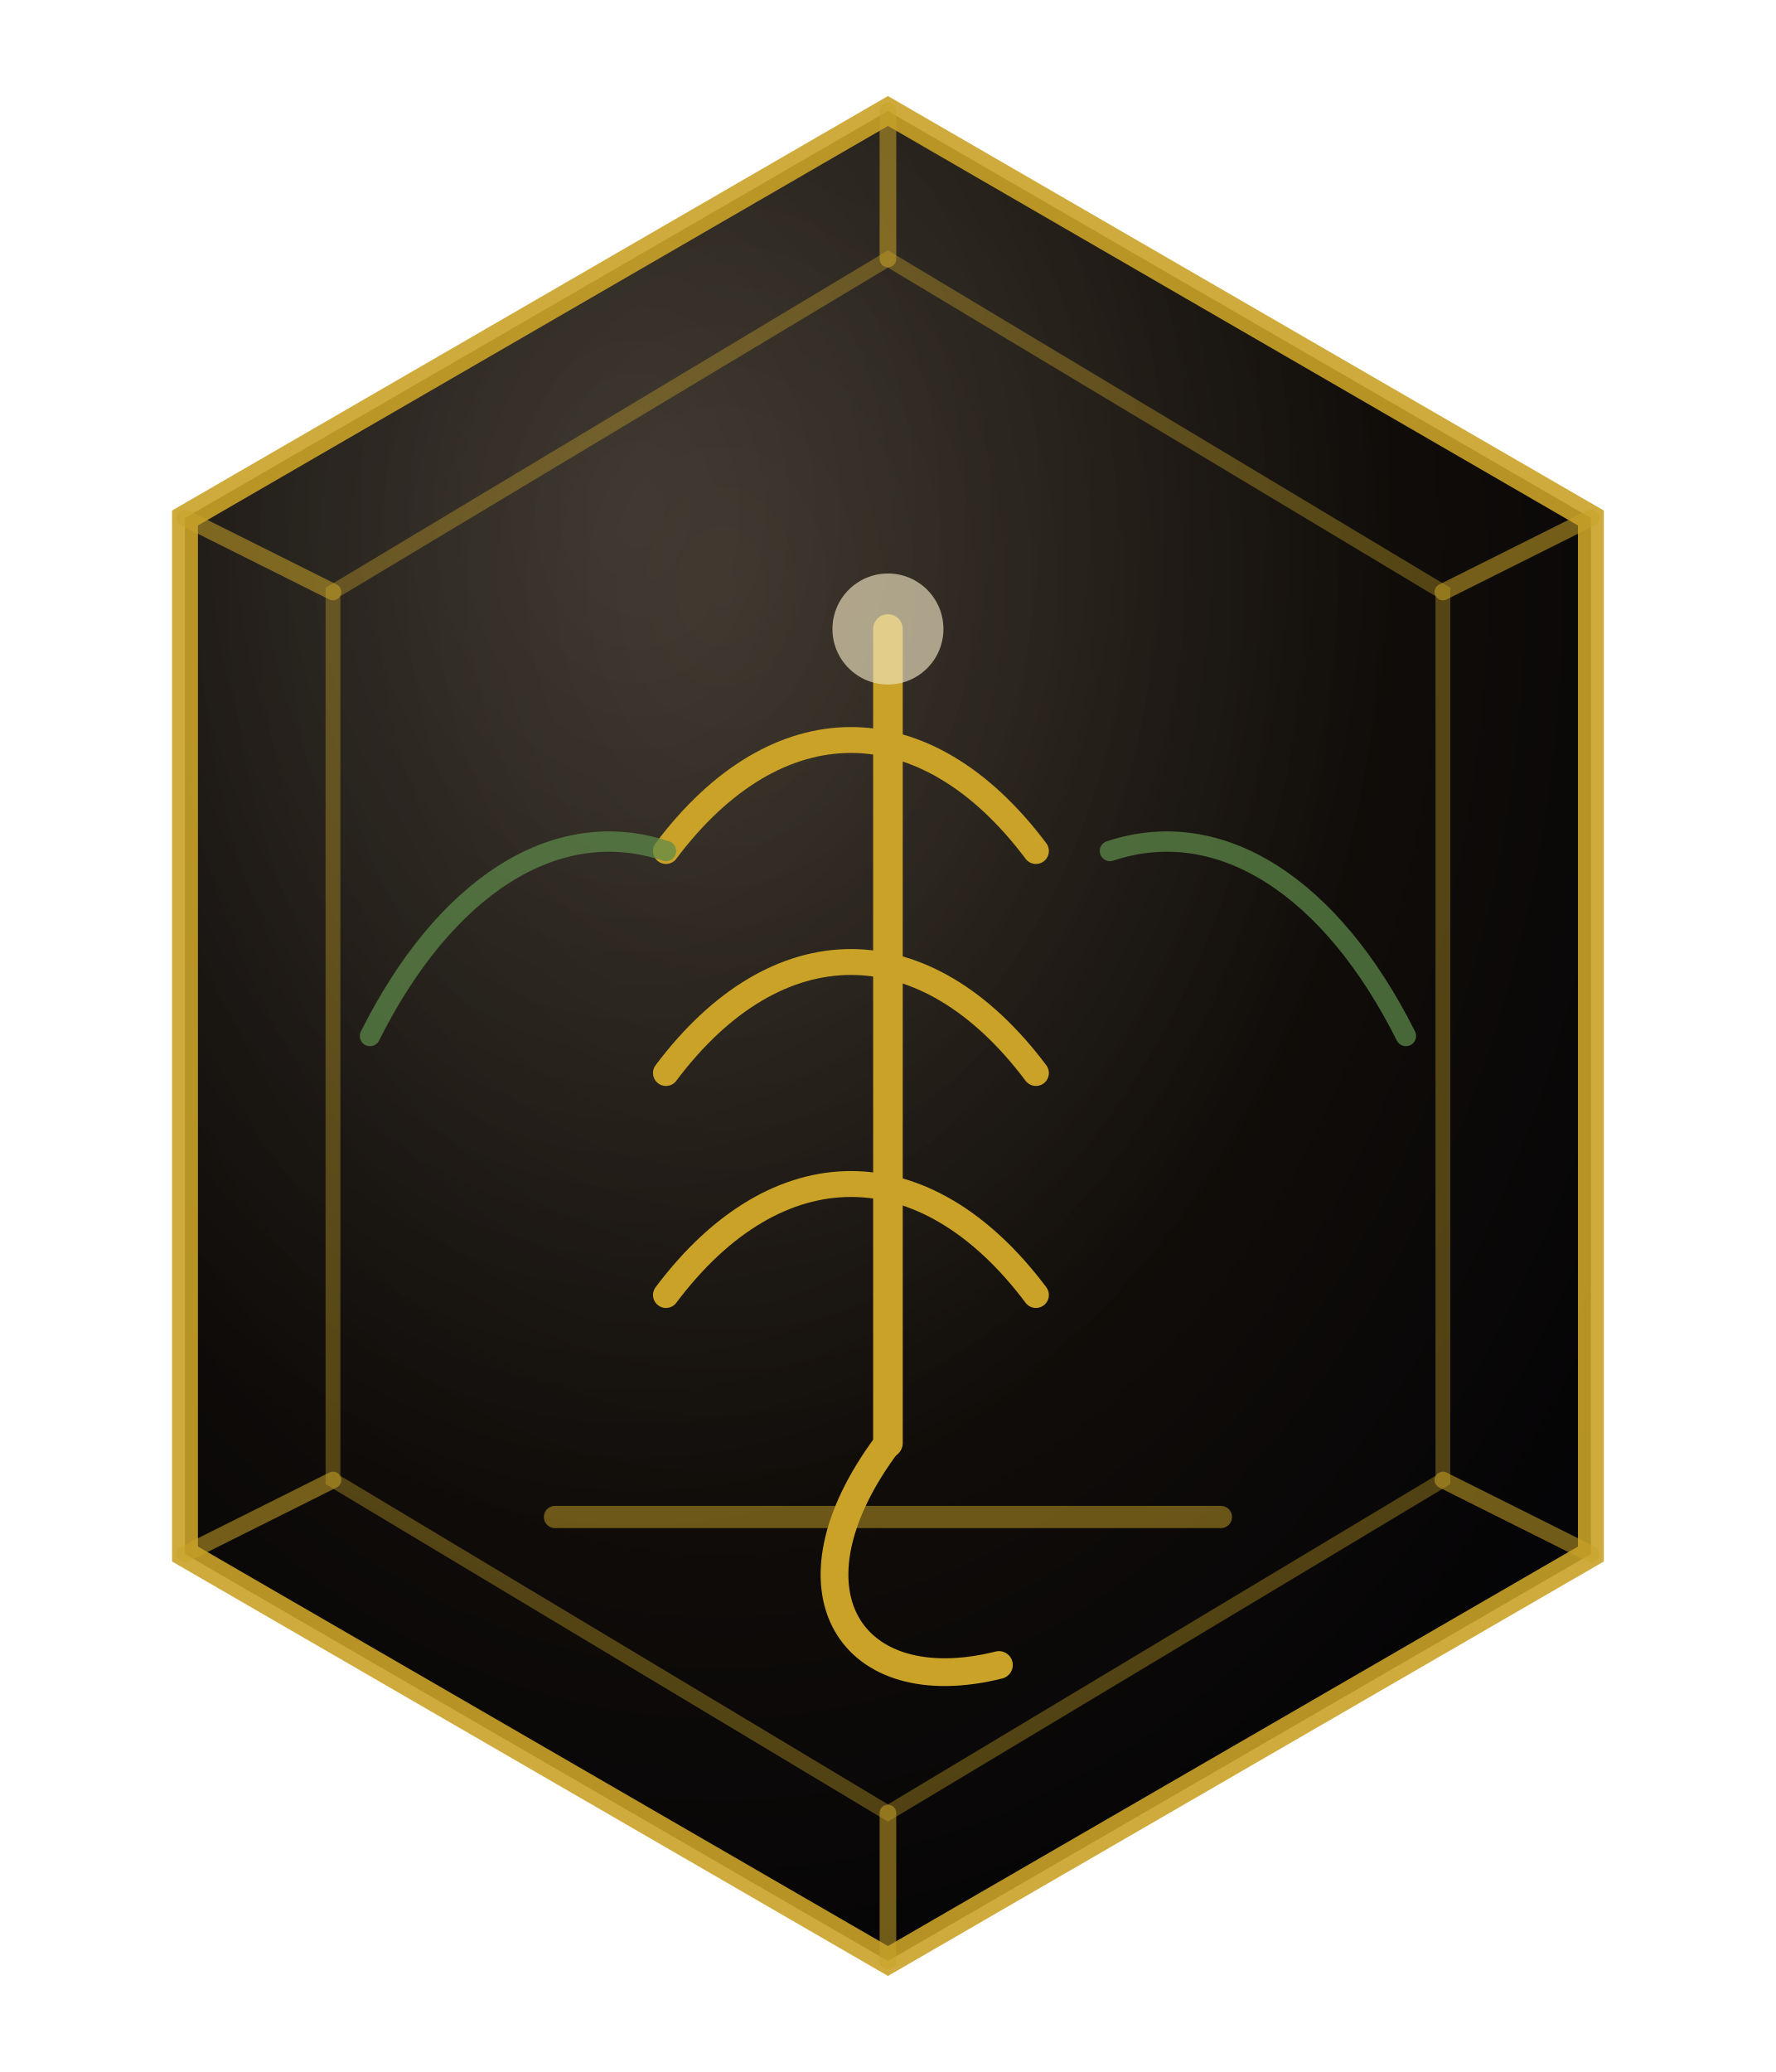
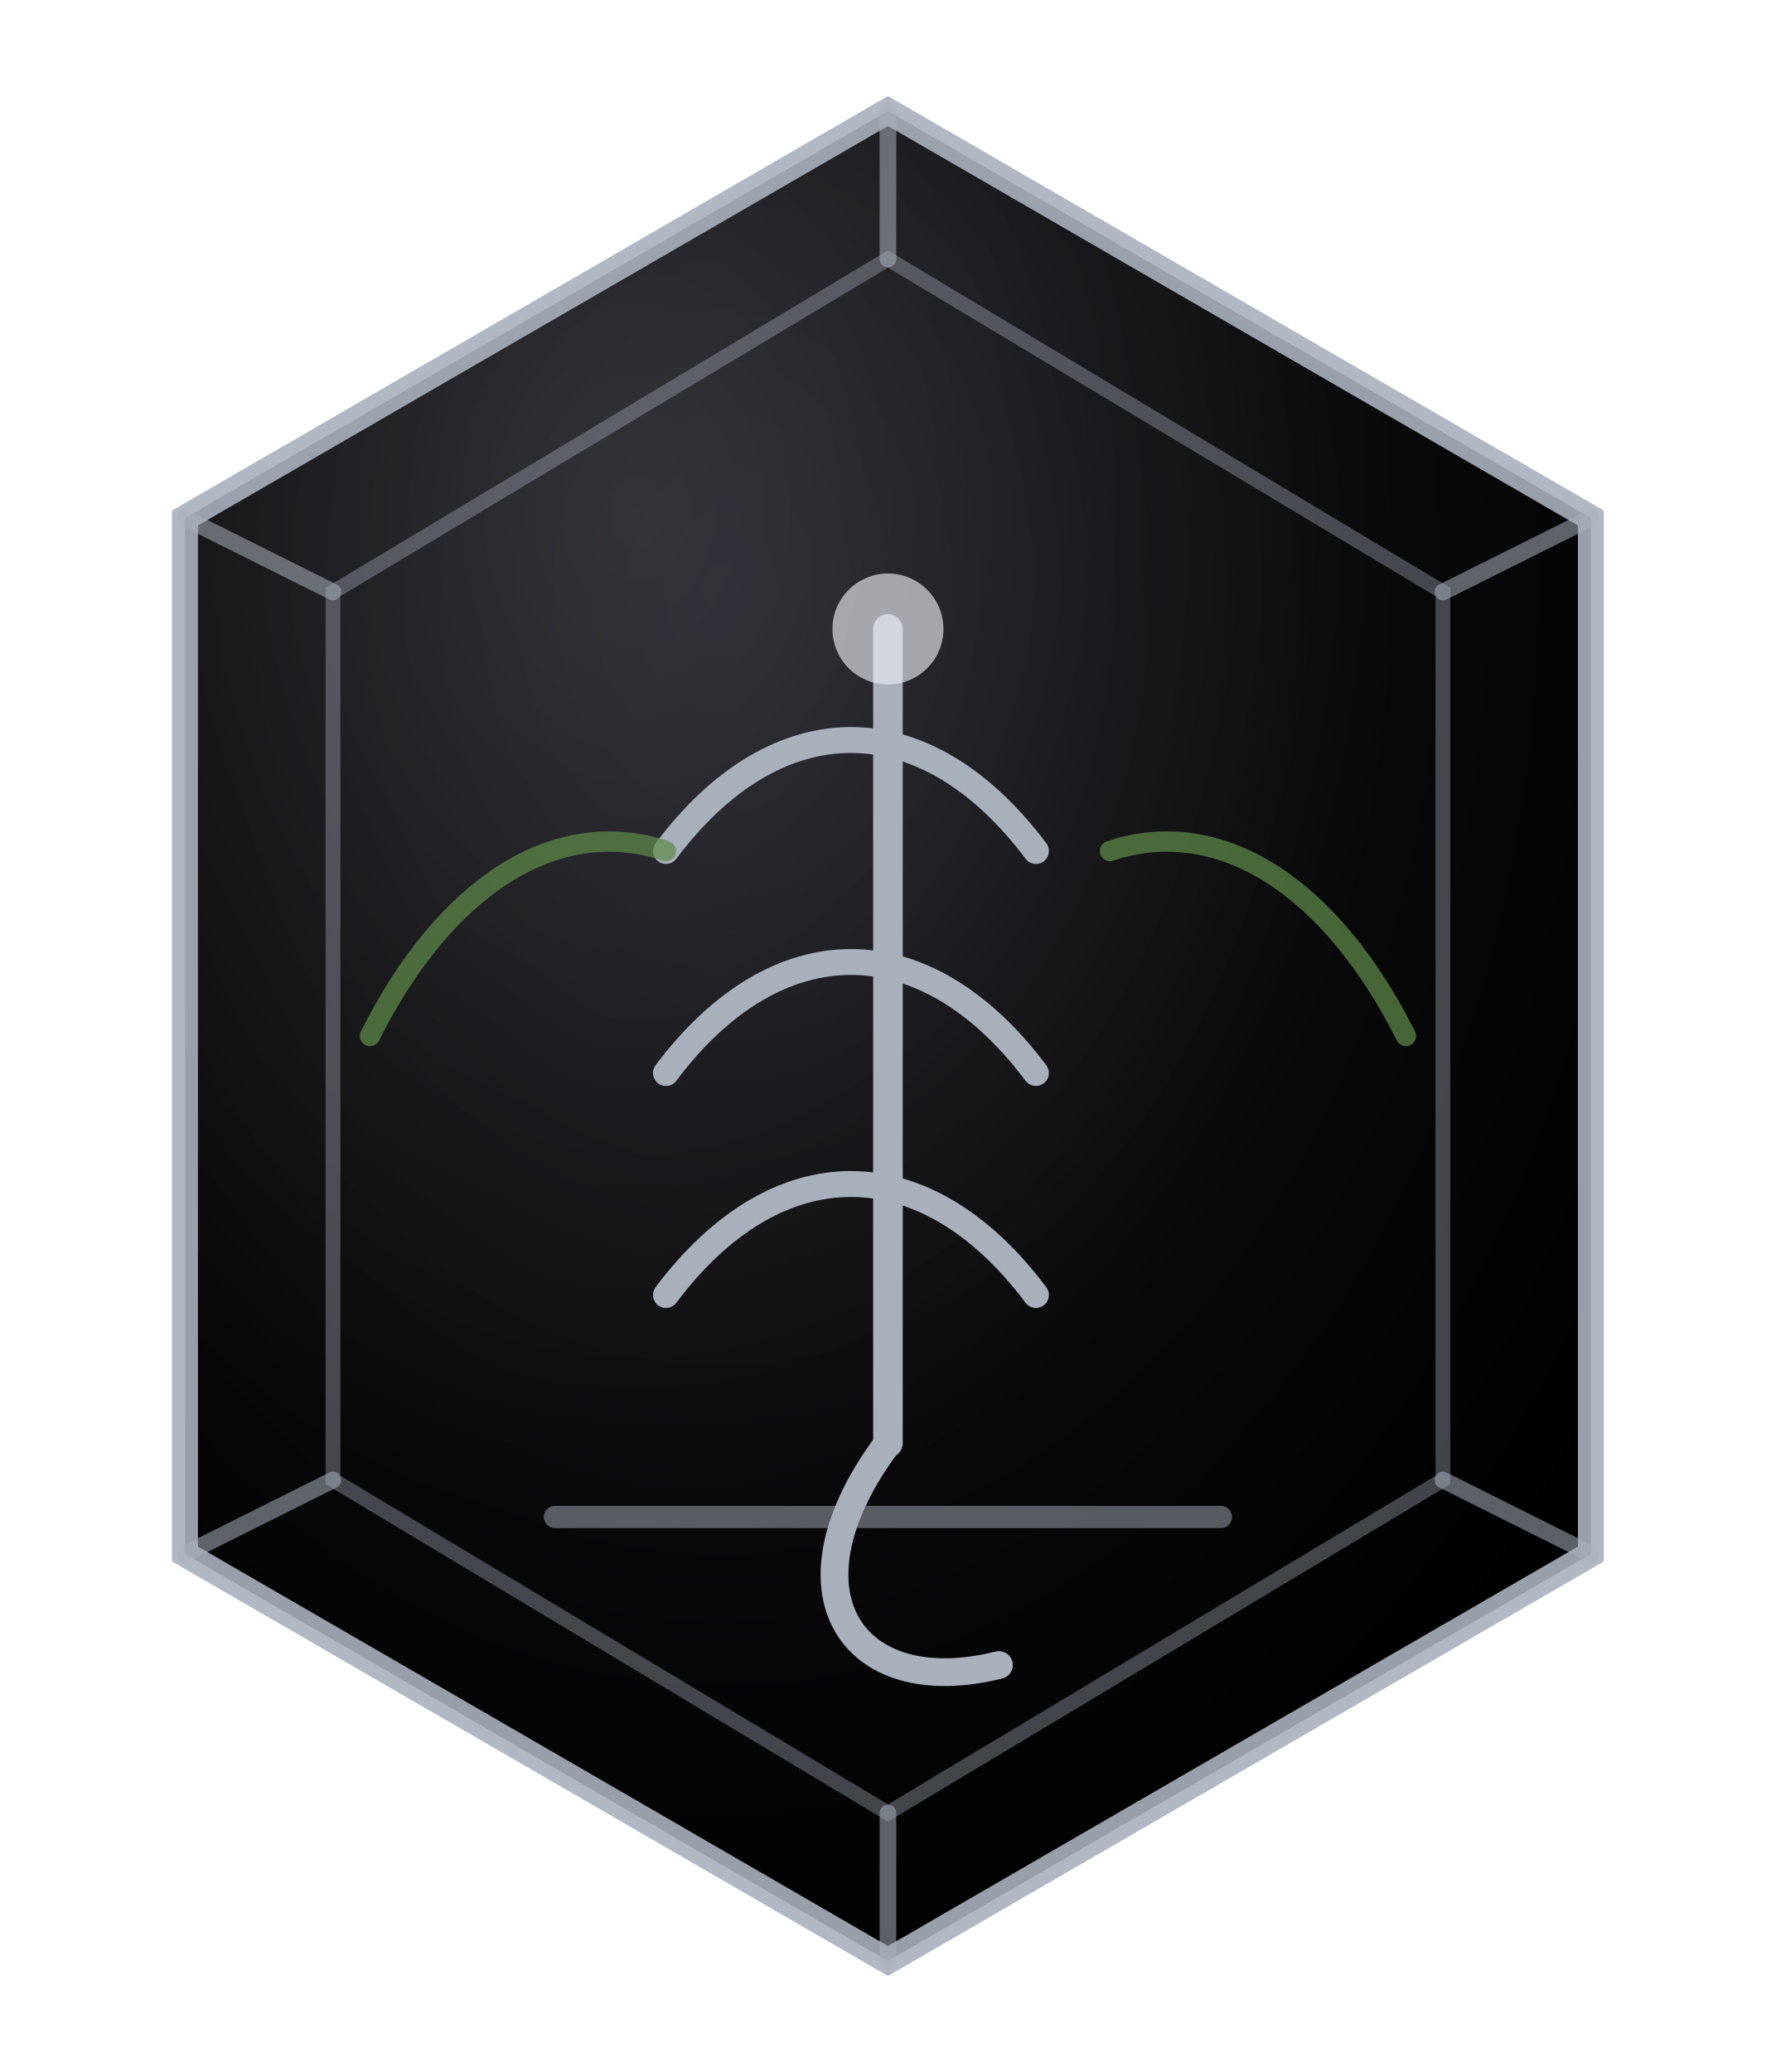
<svg xmlns="http://www.w3.org/2000/svg" viewBox="0 0 96 112" role="img" aria-label="Virgo zodiac seal">
  <defs>
    <radialGradient id="plate" cx="38%" cy="26%" r="78%">
-       <stop offset="0%" stop-color="#2a2218" />
-       <stop offset="55%" stop-color="#120e0a" />
-       <stop offset="100%" stop-color="#050406" />
+       <stop offset="0%" stop-color="#1a1a22" />
+       <stop offset="55%" stop-color="#0a0a0c" />
+       <stop offset="100%" stop-color="#000000" />
    </radialGradient>
    <radialGradient id="sheen" cx="32%" cy="22%" r="55%">
      <stop offset="0%" stop-color="#fff" stop-opacity="0.12" />
      <stop offset="100%" stop-color="#fff" stop-opacity="0" />
    </radialGradient>
  </defs>
  <path d="M48 6 L86 28 L86 84 L48 106 L10 84 L10 28 Z" fill="url(#plate)" />
  <path d="M48 6 L86 28 L86 84 L48 106 L10 84 L10 28 Z" fill="url(#sheen)" />
-   <path d="M48 6 L86 28 L86 84 L48 106 L10 84 L10 28 Z" fill="none" stroke="#c9a227" stroke-width="1.4" opacity="0.9" />
-   <path d="M48 14 L78 32 L78 80 L48 98 L18 80 L18 32 Z" fill="none" stroke="#c9a227" stroke-width="0.8" opacity="0.38" />
-   <g stroke="#c9a227" stroke-width="0.9" opacity="0.55" stroke-linecap="round">
+   <path d="M48 6 L86 28 L86 84 L48 106 L10 84 L10 28 Z" fill="none" stroke="#A8B0BC" stroke-width="1.4" opacity="0.9" />
+   <path d="M48 14 L78 32 L78 80 L48 98 L18 80 L18 32 Z" fill="none" stroke="#A8B0BC" stroke-width="0.8" opacity="0.38" />
+   <g stroke="#A8B0BC" stroke-width="0.9" opacity="0.55" stroke-linecap="round">
    <line x1="48" y1="6" x2="48" y2="14" />
    <line x1="86" y1="28" x2="78" y2="32" />
    <line x1="86" y1="84" x2="78" y2="80" />
    <line x1="48" y1="106" x2="48" y2="98" />
    <line x1="10" y1="84" x2="18" y2="80" />
    <line x1="10" y1="28" x2="18" y2="32" />
  </g>
  <g fill="none" stroke-linecap="round" stroke-linejoin="round" vector-effect="non-scaling-stroke">
-     <g stroke="#c9a227" stroke-width="1.8">
+     <g stroke="#A8B0BC" stroke-width="1.8">
      <path d="M48 34v44" stroke-width="1.6" />
      <path d="M36 46c6-8 14-8 20 0M36 58c6-8 14-8 20 0M36 70c6-8 14-8 20 0" stroke-width="1.4" />
      <path d="M48 78c-6 8-2 14 6 12" stroke-width="1.5" />
      <line x1="30" y1="82" x2="66" y2="82" stroke-width="1.2" opacity="0.5" />
-       <circle cx="48" cy="34" r="3" fill="#efe3c0" stroke="none" opacity="0.65" />
+       <circle cx="48" cy="34" r="3" fill="#E8EBF0" stroke="none" opacity="0.65" />
    </g>
    <g stroke="#5e8a4a" stroke-width="1.1" opacity="0.72" fill="none">
      <path d="M20 56c4-8 10-12 16-10" />
      <path d="M76 56c-4-8-10-12-16-10" />
    </g>
  </g>
</svg>
